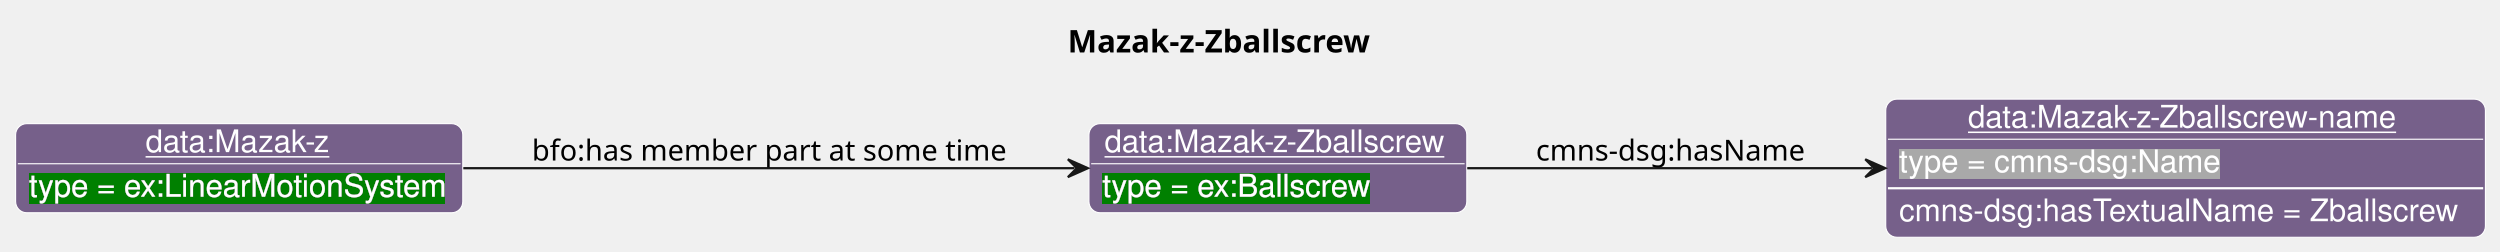
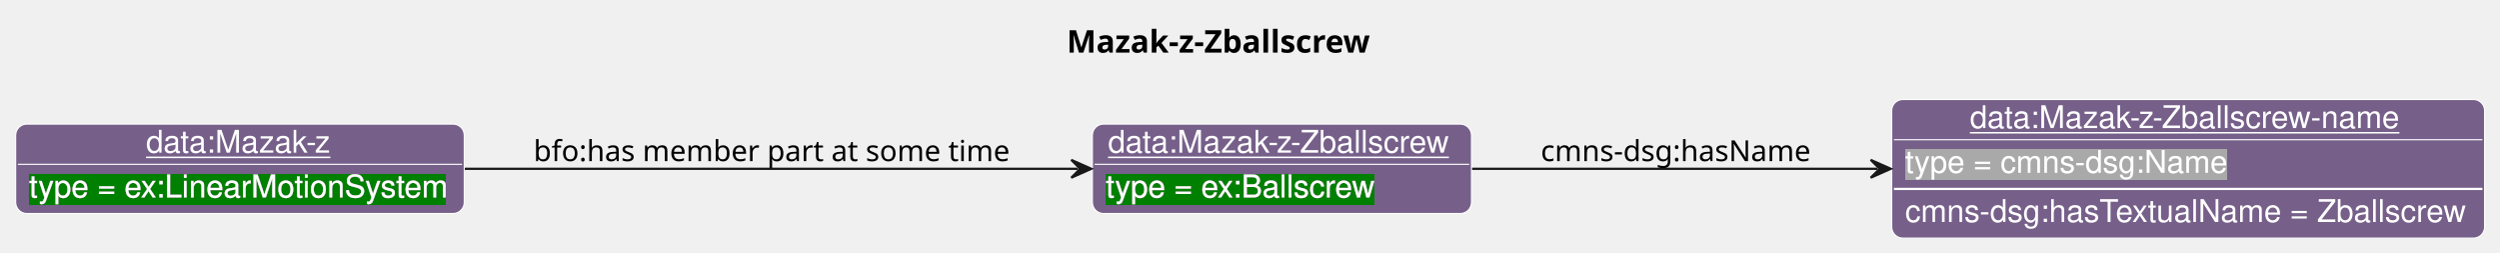
- <svg xmlns="http://www.w3.org/2000/svg" contentStyleType="text/css" data-diagram-type="CLASS" height="113px" preserveAspectRatio="none" style="width:1122px;height:113px;background:#FFFFFF;" version="1.1" viewBox="0 0 1122 113" width="1122px" zoomAndPan="magnify">
+ <svg xmlns="http://www.w3.org/2000/svg" contentStyleType="text/css" data-diagram-type="CLASS" height="113px" preserveAspectRatio="none" style="width:1118px;height:113px;background:#FFFFFF;" version="1.1" viewBox="0 0 1118 113" width="1118px" zoomAndPan="magnify">
  <defs>
-     <filter height="1" id="b1rwd0ro5c4nw80" width="1" x="0" y="0">
+     <filter height="1" id="b10do3ttyr52jb0" width="1" x="0" y="0">
      <feFlood flood-color="#008000" result="flood" />
      <feComposite in="SourceGraphic" in2="flood" operator="over" />
    </filter>
-     <filter height="1" id="b1rwd0ro5c4nw81" width="1" x="0" y="0">
+     <filter height="1" id="b10do3ttyr52jb1" width="1" x="0" y="0">
      <feFlood flood-color="#A9A9A9" result="flood" />
      <feComposite in="SourceGraphic" in2="flood" operator="over" />
    </filter>
  </defs>
  <g>
-     <text fill="#000000" font-family="sans-serif" font-size="14" font-weight="bold" lengthAdjust="spacing" textLength="150.103" x="479.177" y="23.535">Mazak-z-Zballscrew</text>
+     <text fill="#000000" font-family="sans-serif" font-size="14" font-weight="bold" lengthAdjust="spacing" textLength="150.103" x="477.232" y="23.535">Mazak-z-Zballscrew</text>
    <g class="entity" data-entity="o1" data-source-line="131" data-uid="ent0002" id="entity_o1">
      <rect fill="#76608A" height="40" rx="5" ry="5" style="stroke:#FFFFFF;stroke-width:0.5;" width="169.6" x="488.71" y="55.488" />
      <text fill="#FFFFFF" font-family="Helvetica" font-size="14" lengthAdjust="spacing" text-decoration="underline" textLength="155.6" x="495.71" y="68.269">data:Mazak-z-Zballscrew</text>
      <line style="stroke:#FFFFFF;stroke-width:0.5;" x1="489.71" x2="657.31" y1="73.488" y2="73.488" />
-       <text fill="#FFFFFF" filter="url(#b1rwd0ro5c4nw80)" font-family="Helvetica" font-size="14" lengthAdjust="spacing" textLength="120.996" x="494.71" y="88.269">type = ex:Ballscrew</text>
+       <text fill="#FFFFFF" filter="url(#b10do3ttyr52jb0)" font-family="Helvetica" font-size="14" lengthAdjust="spacing" textLength="120.996" x="494.71" y="88.269">type = ex:Ballscrew</text>
    </g>
    <g class="entity" data-entity="o2" data-source-line="131" data-uid="ent0003" id="entity_o2">
-       <rect fill="#76608A" height="62" rx="5" ry="5" style="stroke:#FFFFFF;stroke-width:0.5;" width="269.147" x="846.31" y="44.488" />
-       <text fill="#FFFFFF" font-family="Helvetica" font-size="14" lengthAdjust="spacing" text-decoration="underline" textLength="195.282" x="883.243" y="57.269">data:Mazak-z-Zballscrew-name</text>
-       <line style="stroke:#FFFFFF;stroke-width:0.5;" x1="847.31" x2="1114.457" y1="62.488" y2="62.488" />
-       <text fill="#FFFFFF" filter="url(#b1rwd0ro5c4nw81)" font-family="Helvetica" font-size="14" lengthAdjust="spacing" textLength="144.334" x="852.31" y="77.269">type = cmns-dsg:Name</text>
-       <line style="stroke:#FFFFFF;stroke-width:1;" x1="847.31" x2="1114.457" y1="84.488" y2="84.488" />
-       <text fill="#FFFFFF" font-family="Helvetica" font-size="14" lengthAdjust="spacing" textLength="257.147" x="852.31" y="99.269">cmns-dsg:hasTextualName  = Zballscrew</text>
+       <rect fill="#76608A" height="62" rx="5" ry="5" style="stroke:#FFFFFF;stroke-width:0.5;" width="265.258" x="846.31" y="44.488" />
+       <text fill="#FFFFFF" font-family="Helvetica" font-size="14" lengthAdjust="spacing" text-decoration="underline" textLength="195.282" x="881.298" y="57.269">data:Mazak-z-Zballscrew-name</text>
+       <line style="stroke:#FFFFFF;stroke-width:0.5;" x1="847.31" x2="1110.568" y1="62.488" y2="62.488" />
+       <text fill="#FFFFFF" filter="url(#b10do3ttyr52jb1)" font-family="Helvetica" font-size="14" lengthAdjust="spacing" textLength="144.334" x="852.31" y="77.269">type = cmns-dsg:Name</text>
+       <line style="stroke:#FFFFFF;stroke-width:1;" x1="847.31" x2="1110.568" y1="84.488" y2="84.488" />
+       <text fill="#FFFFFF" font-family="Helvetica" font-size="14" lengthAdjust="spacing" textLength="253.258" x="852.31" y="99.269">cmns-dsg:hasTextualName = Zballscrew</text>
    </g>
    <g class="entity" data-entity="o3" data-source-line="131" data-uid="ent0004" id="entity_o3">
      <rect fill="#76608A" height="40" rx="5" ry="5" style="stroke:#FFFFFF;stroke-width:0.5;" width="200.706" x="7" y="55.488" />
      <text fill="#FFFFFF" font-family="Helvetica" font-size="14" lengthAdjust="spacing" text-decoration="underline" textLength="84.034" x="65.336" y="68.269">data:Mazak-z</text>
      <line style="stroke:#FFFFFF;stroke-width:0.5;" x1="8" x2="206.706" y1="73.488" y2="73.488" />
-       <text fill="#FFFFFF" filter="url(#b1rwd0ro5c4nw80)" font-family="Helvetica" font-size="14" lengthAdjust="spacing" textLength="188.706" x="13" y="88.269">type = ex:LinearMotionSystem</text>
+       <text fill="#FFFFFF" filter="url(#b10do3ttyr52jb0)" font-family="Helvetica" font-size="14" lengthAdjust="spacing" textLength="188.706" x="13" y="88.269">type = ex:LinearMotionSystem</text>
    </g>
    <g class="link" data-entity-1="o1" data-entity-2="o2" data-source-line="195" data-uid="lnk5" id="link_o1_o2">
-       <path codeLine="195" d="M658.5,75.488 C712.65,75.488 778.25,75.488 840.12,75.488" fill="none" id="o1-to-o2" style="stroke:#181818;stroke-width:1;" />
-       <polygon fill="#181818" points="846.12,75.488,837.12,71.488,841.12,75.488,837.12,79.488,846.12,75.488" style="stroke:#181818;stroke-width:1;" />
+       <path codeLine="195" d="M658.59,75.488 C712.74,75.488 778.28,75.488 839.91,75.488" fill="none" id="o1-to-o2" style="stroke:#181818;stroke-width:1;" />
+       <polygon fill="#181818" points="845.91,75.488,836.91,71.488,840.91,75.488,836.91,79.488,845.91,75.488" style="stroke:#181818;stroke-width:1;" />
      <text fill="#000000" font-family="sans-serif" font-size="13" lengthAdjust="spacing" textLength="126.077" x="689.31" y="72.057">cmns-dsg:hasName</text>
    </g>
    <g class="link" data-entity-1="o3" data-entity-2="o1" data-source-line="195" data-uid="lnk6" id="link_o3_o1">
      <path codeLine="195" d="M207.93,75.488 C291.43,75.488 403.36,75.488 482.25,75.488" fill="none" id="o3-to-o1" style="stroke:#181818;stroke-width:1;" />
      <polygon fill="#181818" points="488.25,75.488,479.25,71.488,483.25,75.488,479.25,79.488,488.25,75.488" style="stroke:#181818;stroke-width:1;" />
      <text fill="#000000" font-family="sans-serif" font-size="13" lengthAdjust="spacing" textLength="219.337" x="238.71" y="72.057">bfo:has member part at some time</text>
    </g>
  </g>
</svg>
